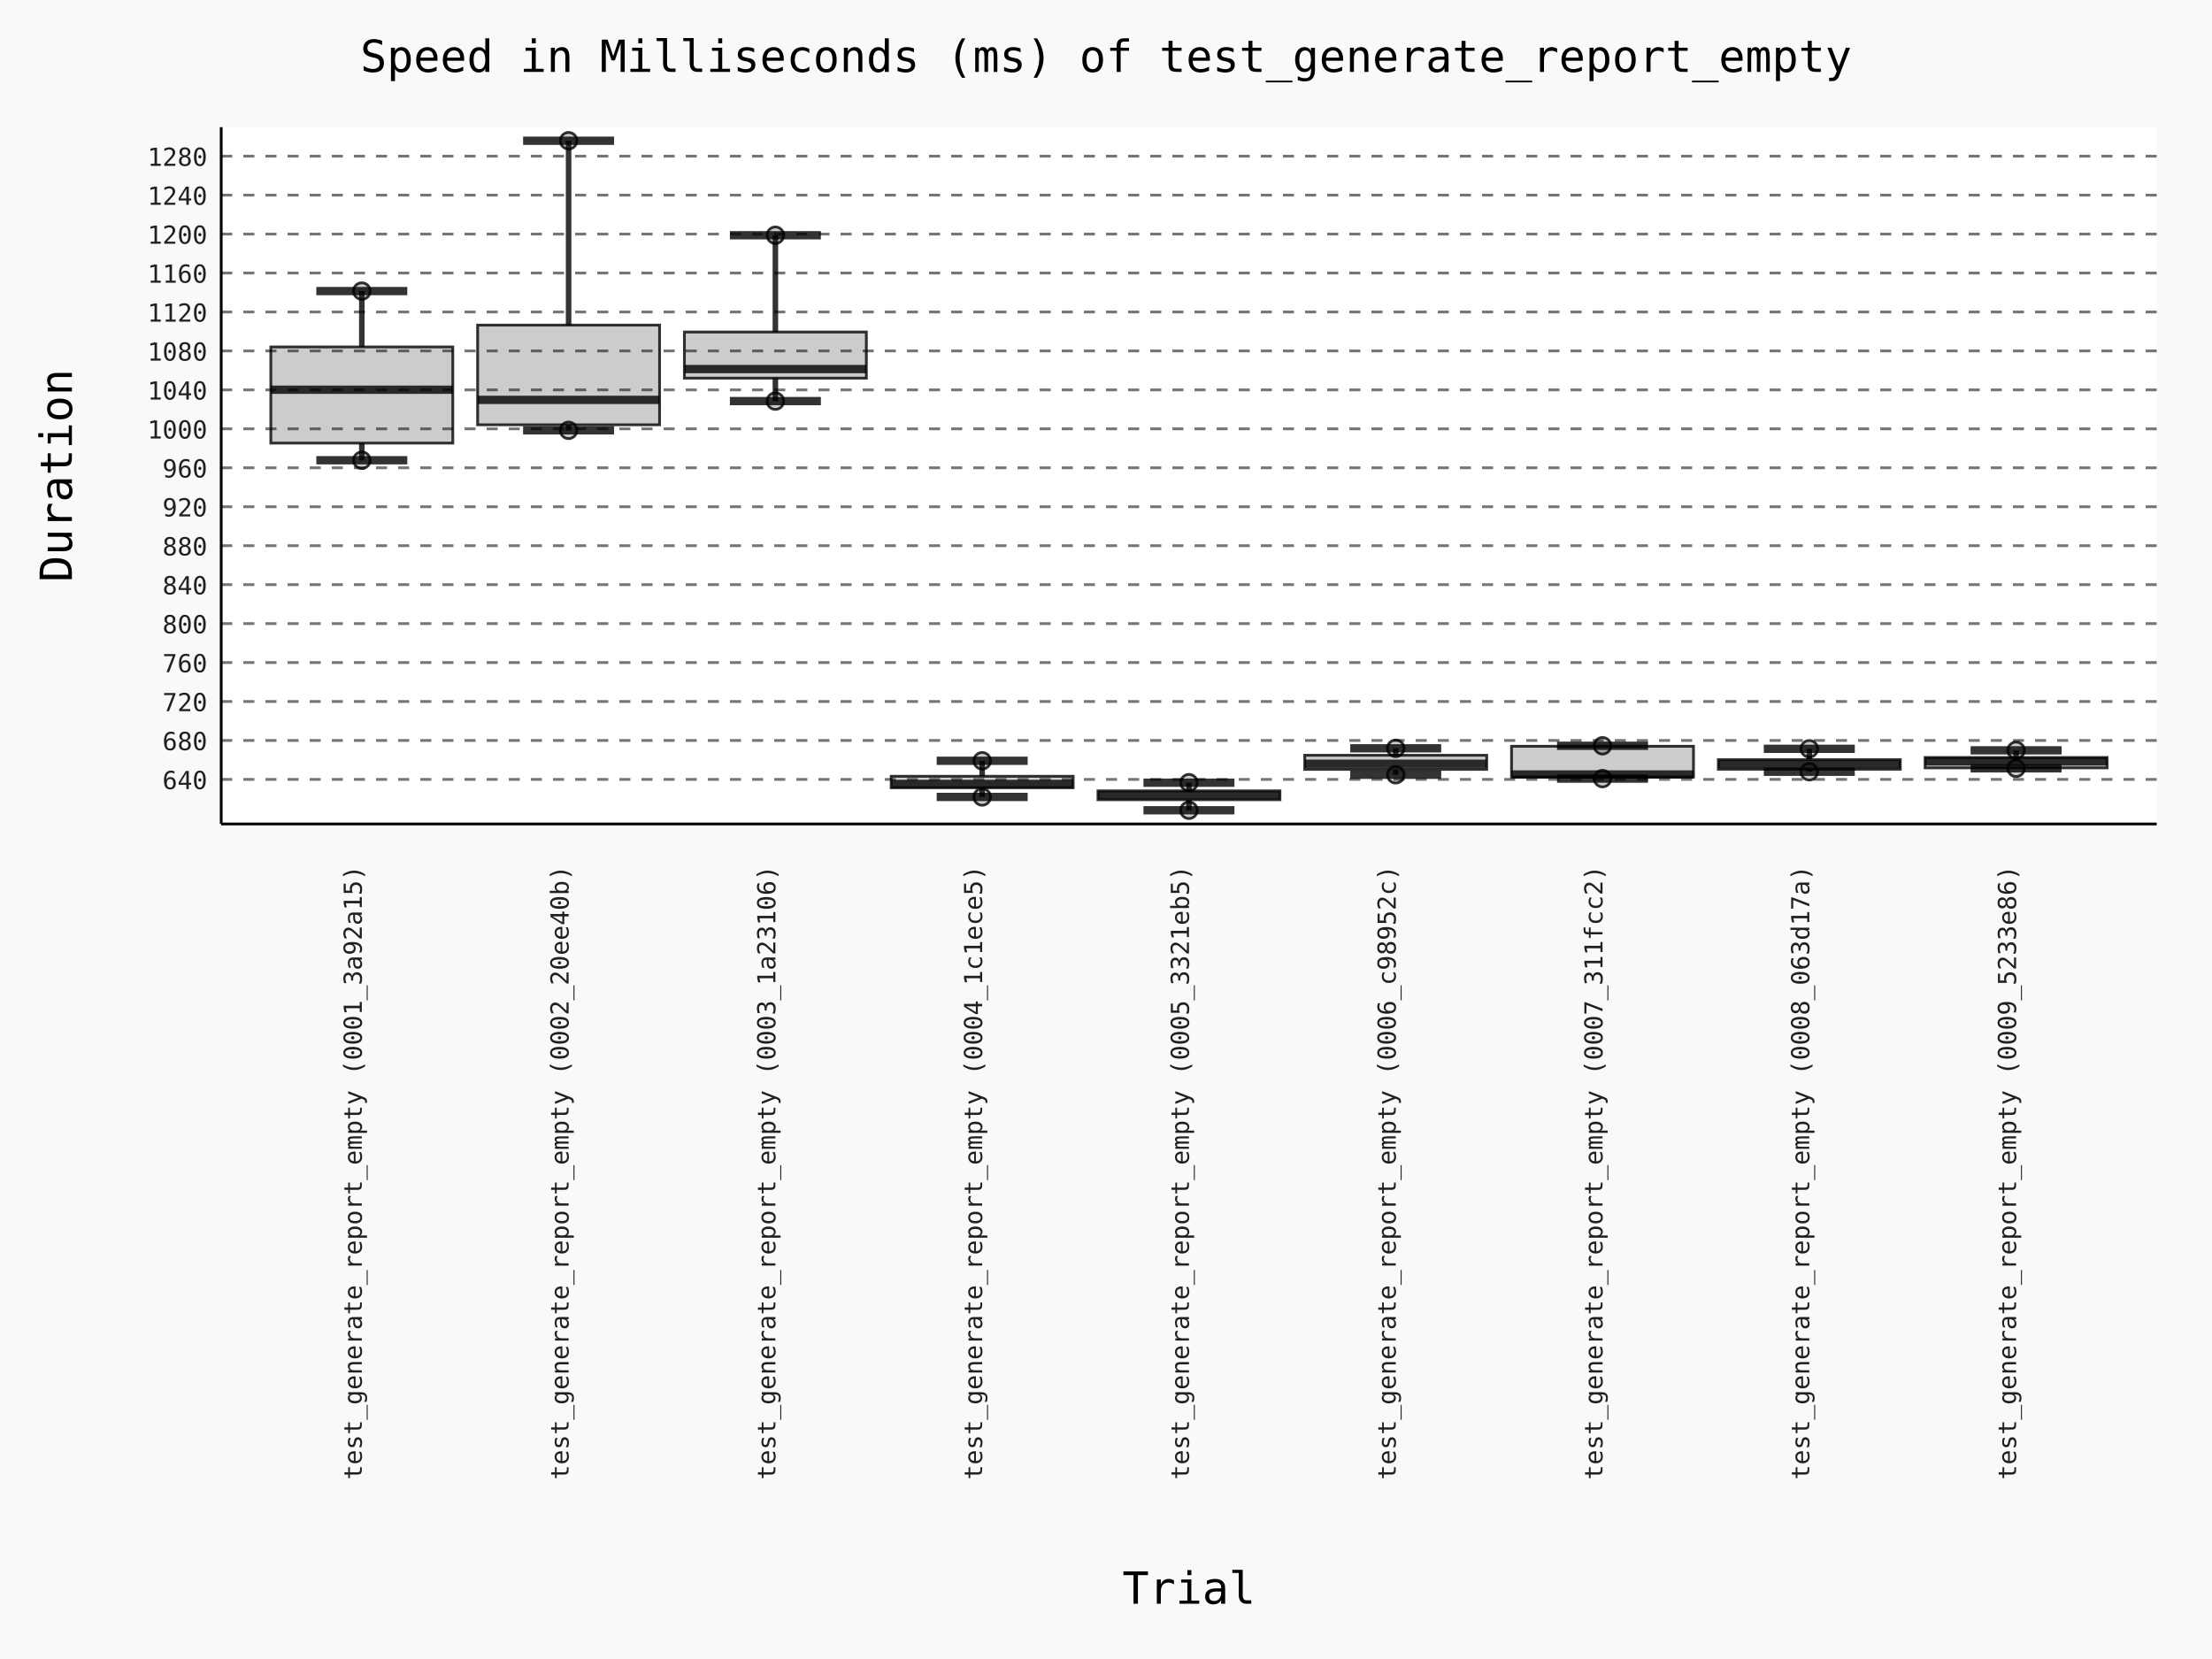
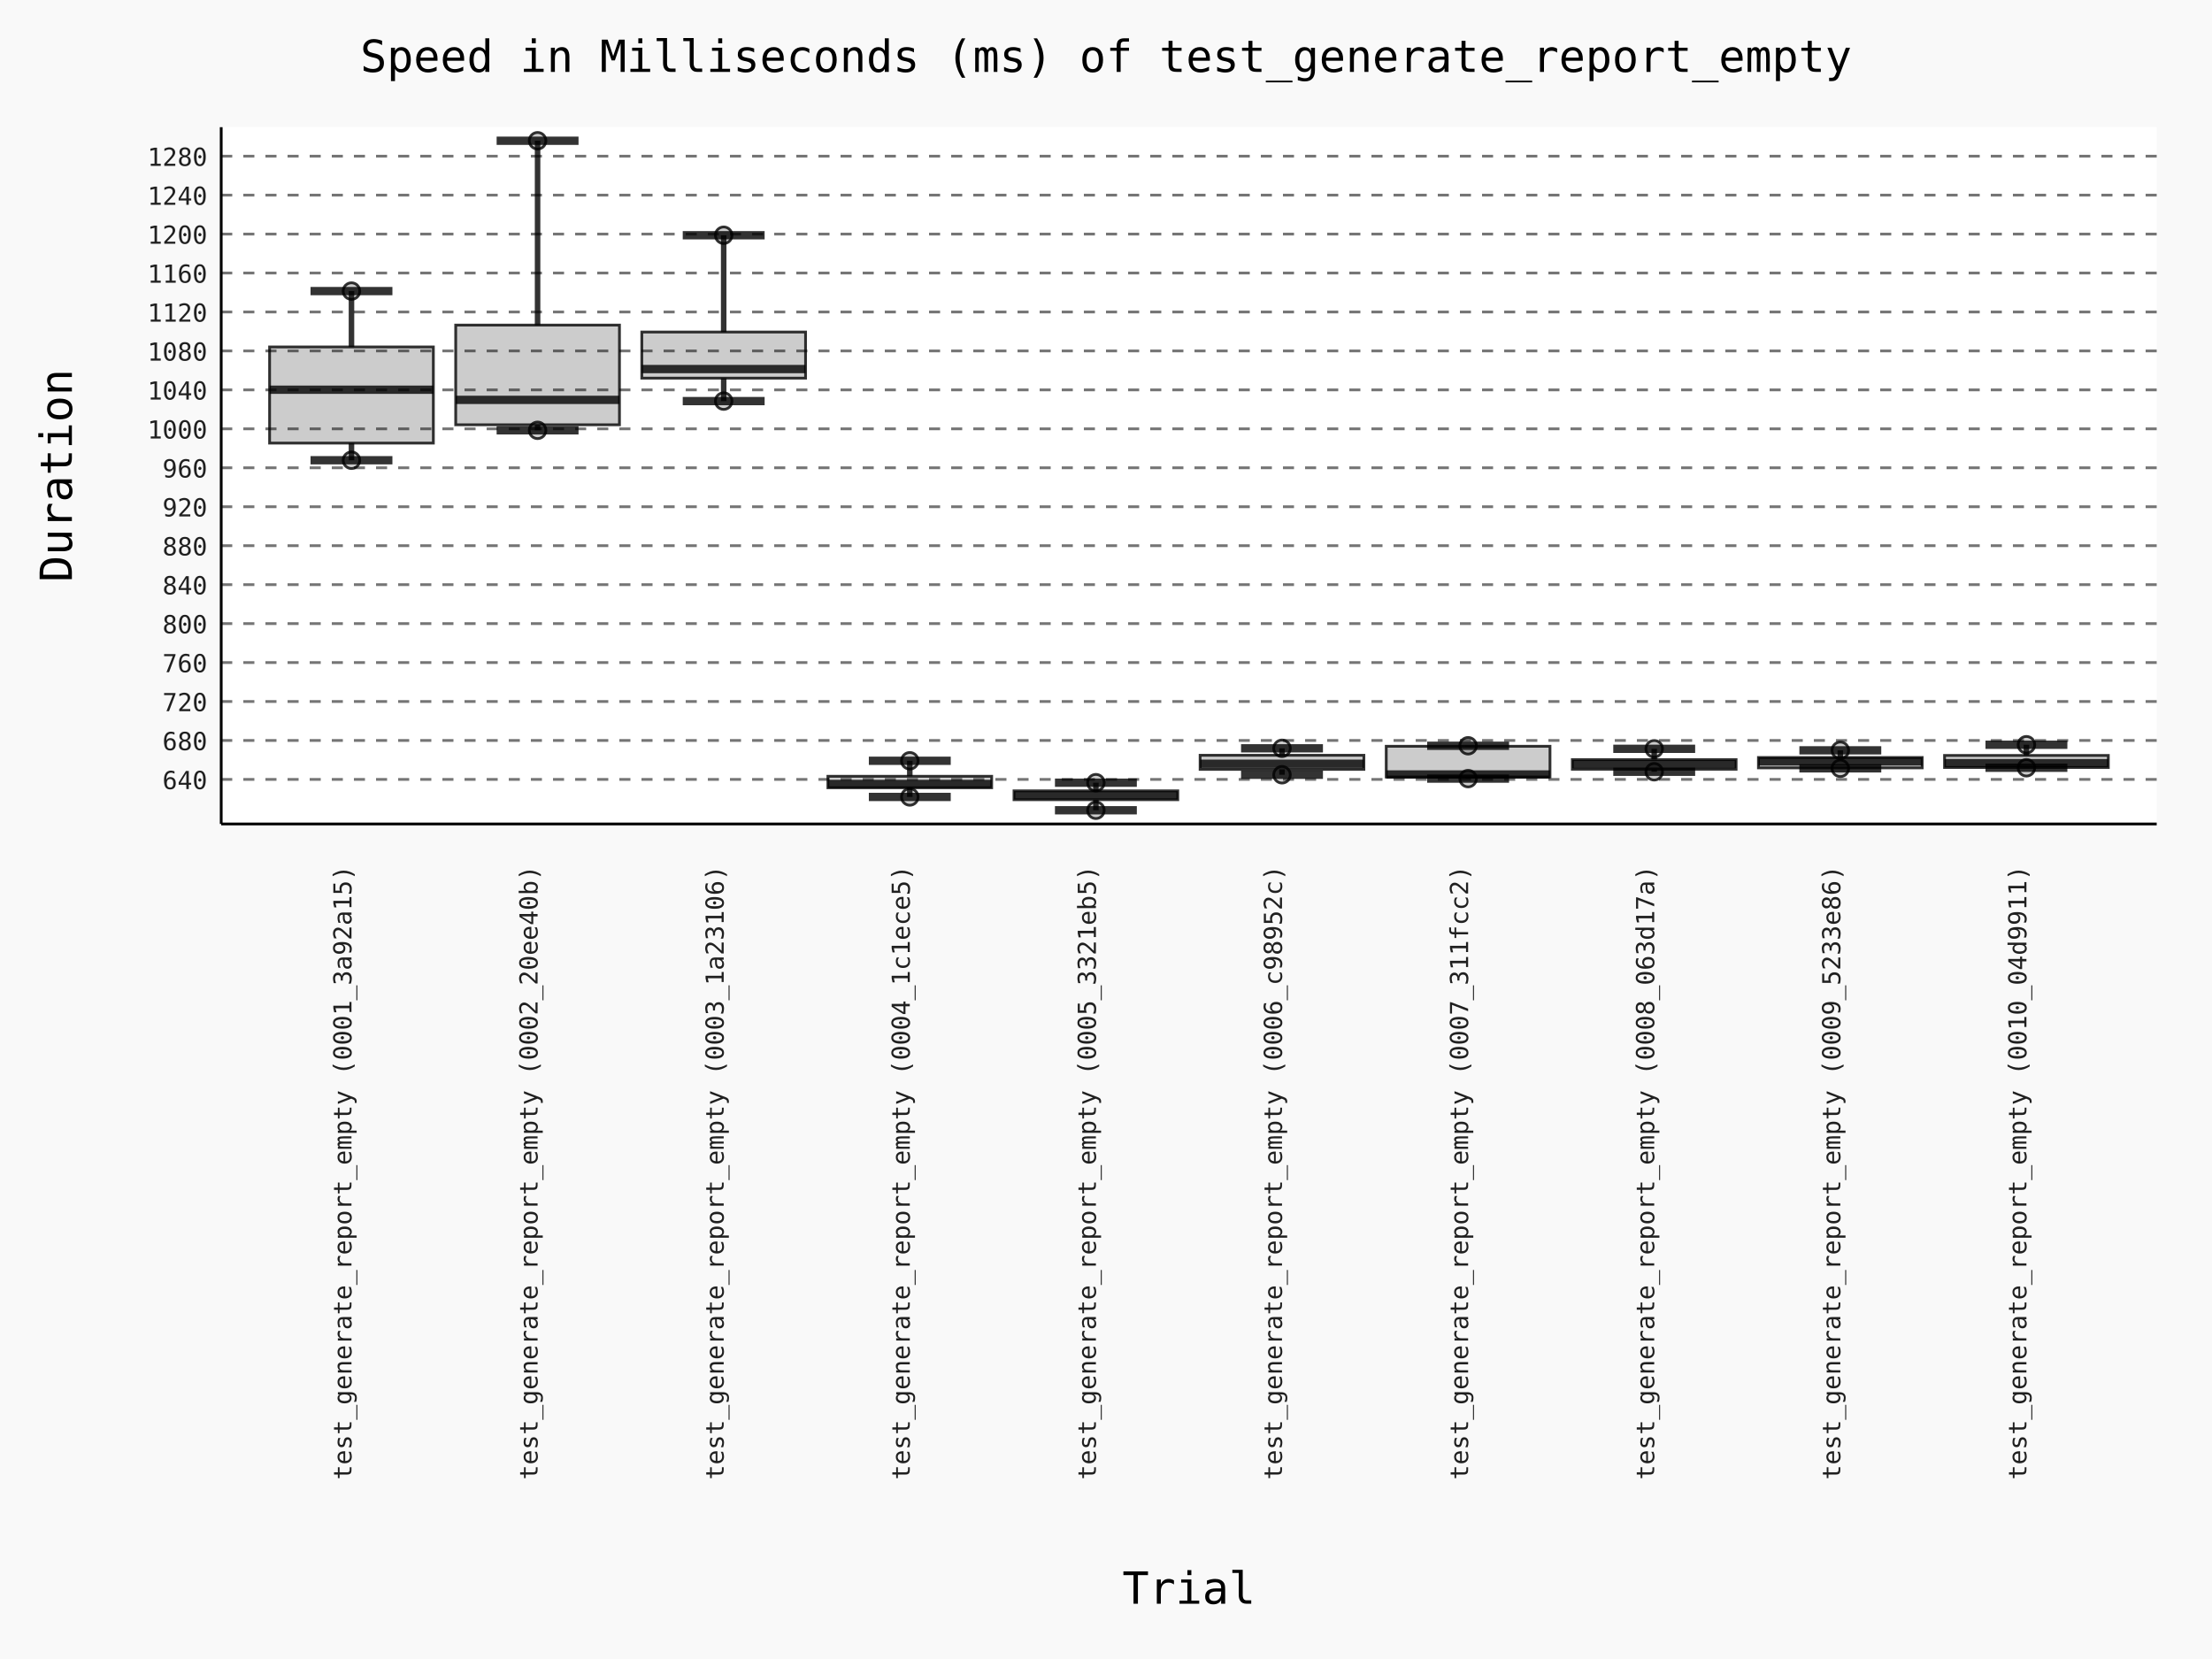
- <svg xmlns="http://www.w3.org/2000/svg" id="chart-603ace9f-606e-4364-ba4a-743417a5db28" class="pygal-chart" viewBox="0 0 800 600">
+ <svg xmlns="http://www.w3.org/2000/svg" id="chart-28613528-9718-4ed9-a90c-6f989c56a090" class="pygal-chart" viewBox="0 0 800 600">
  <defs>
-     <style type="text/css">#chart-603ace9f-606e-4364-ba4a-743417a5db28{-webkit-user-select:none;-webkit-font-smoothing:antialiased;font-family:Consolas,"Deja Vu Sans Mono","Bitstream Vera Sans Mono","Courier New",monospace}#chart-603ace9f-606e-4364-ba4a-743417a5db28 .title{font-family:Consolas,"Deja Vu Sans Mono","Bitstream Vera Sans Mono","Courier New",monospace;font-size:16px}#chart-603ace9f-606e-4364-ba4a-743417a5db28 .legends .legend text{font-family:Consolas,"Deja Vu Sans Mono","Bitstream Vera Sans Mono","Courier New",monospace;font-size:14px}#chart-603ace9f-606e-4364-ba4a-743417a5db28 .axis text{font-family:Consolas,"Deja Vu Sans Mono","Bitstream Vera Sans Mono","Courier New",monospace;font-size:10px}#chart-603ace9f-606e-4364-ba4a-743417a5db28 .axis text.major{font-family:Consolas,"Deja Vu Sans Mono","Bitstream Vera Sans Mono","Courier New",monospace;font-size:10px}#chart-603ace9f-606e-4364-ba4a-743417a5db28 .text-overlay text.value{font-family:Consolas,"Deja Vu Sans Mono","Bitstream Vera Sans Mono","Courier New",monospace;font-size:16px}#chart-603ace9f-606e-4364-ba4a-743417a5db28 .text-overlay text.label{font-family:Consolas,"Deja Vu Sans Mono","Bitstream Vera Sans Mono","Courier New",monospace;font-size:10px}#chart-603ace9f-606e-4364-ba4a-743417a5db28 .tooltip{font-family:Consolas,"Deja Vu Sans Mono","Bitstream Vera Sans Mono","Courier New",monospace;font-size:14px}#chart-603ace9f-606e-4364-ba4a-743417a5db28 text.no_data{font-family:Consolas,"Deja Vu Sans Mono","Bitstream Vera Sans Mono","Courier New",monospace;font-size:64px}
- #chart-603ace9f-606e-4364-ba4a-743417a5db28{background-color:rgba(249,249,249,1)}#chart-603ace9f-606e-4364-ba4a-743417a5db28 path,#chart-603ace9f-606e-4364-ba4a-743417a5db28 line,#chart-603ace9f-606e-4364-ba4a-743417a5db28 rect,#chart-603ace9f-606e-4364-ba4a-743417a5db28 circle{-webkit-transition:150ms;-moz-transition:150ms;transition:150ms}#chart-603ace9f-606e-4364-ba4a-743417a5db28 .graph &gt; .background{fill:rgba(249,249,249,1)}#chart-603ace9f-606e-4364-ba4a-743417a5db28 .plot &gt; .background{fill:rgba(255,255,255,1)}#chart-603ace9f-606e-4364-ba4a-743417a5db28 .graph{fill:rgba(0,0,0,.87)}#chart-603ace9f-606e-4364-ba4a-743417a5db28 text.no_data{fill:rgba(0,0,0,1)}#chart-603ace9f-606e-4364-ba4a-743417a5db28 .title{fill:rgba(0,0,0,1)}#chart-603ace9f-606e-4364-ba4a-743417a5db28 .legends .legend text{fill:rgba(0,0,0,.87)}#chart-603ace9f-606e-4364-ba4a-743417a5db28 .legends .legend:hover text{fill:rgba(0,0,0,1)}#chart-603ace9f-606e-4364-ba4a-743417a5db28 .axis .line{stroke:rgba(0,0,0,1)}#chart-603ace9f-606e-4364-ba4a-743417a5db28 .axis .guide.line{stroke:rgba(0,0,0,.54)}#chart-603ace9f-606e-4364-ba4a-743417a5db28 .axis .major.line{stroke:rgba(0,0,0,.87)}#chart-603ace9f-606e-4364-ba4a-743417a5db28 .axis text.major{fill:rgba(0,0,0,1)}#chart-603ace9f-606e-4364-ba4a-743417a5db28 .axis.y .guides:hover .guide.line,#chart-603ace9f-606e-4364-ba4a-743417a5db28 .line-graph .axis.x .guides:hover .guide.line,#chart-603ace9f-606e-4364-ba4a-743417a5db28 .stackedline-graph .axis.x .guides:hover .guide.line,#chart-603ace9f-606e-4364-ba4a-743417a5db28 .xy-graph .axis.x .guides:hover .guide.line{stroke:rgba(0,0,0,1)}#chart-603ace9f-606e-4364-ba4a-743417a5db28 .axis .guides:hover text{fill:rgba(0,0,0,1)}#chart-603ace9f-606e-4364-ba4a-743417a5db28 .reactive{fill-opacity:.7;stroke-opacity:.8}#chart-603ace9f-606e-4364-ba4a-743417a5db28 .ci{stroke:rgba(0,0,0,.87)}#chart-603ace9f-606e-4364-ba4a-743417a5db28 .reactive.active,#chart-603ace9f-606e-4364-ba4a-743417a5db28 .active .reactive{fill-opacity:.8;stroke-opacity:.9;stroke-width:4}#chart-603ace9f-606e-4364-ba4a-743417a5db28 .ci .reactive.active{stroke-width:1.5}#chart-603ace9f-606e-4364-ba4a-743417a5db28 .series text{fill:rgba(0,0,0,1)}#chart-603ace9f-606e-4364-ba4a-743417a5db28 .tooltip rect{fill:rgba(255,255,255,1);stroke:rgba(0,0,0,1);-webkit-transition:opacity 150ms;-moz-transition:opacity 150ms;transition:opacity 150ms}#chart-603ace9f-606e-4364-ba4a-743417a5db28 .tooltip .label{fill:rgba(0,0,0,.87)}#chart-603ace9f-606e-4364-ba4a-743417a5db28 .tooltip .label{fill:rgba(0,0,0,.87)}#chart-603ace9f-606e-4364-ba4a-743417a5db28 .tooltip .legend{font-size:.8em;fill:rgba(0,0,0,.54)}#chart-603ace9f-606e-4364-ba4a-743417a5db28 .tooltip .x_label{font-size:.6em;fill:rgba(0,0,0,1)}#chart-603ace9f-606e-4364-ba4a-743417a5db28 .tooltip .xlink{font-size:.5em;text-decoration:underline}#chart-603ace9f-606e-4364-ba4a-743417a5db28 .tooltip .value{font-size:1.5em}#chart-603ace9f-606e-4364-ba4a-743417a5db28 .bound{font-size:.5em}#chart-603ace9f-606e-4364-ba4a-743417a5db28 .max-value{font-size:.75em;fill:rgba(0,0,0,.54)}#chart-603ace9f-606e-4364-ba4a-743417a5db28 .map-element{fill:rgba(255,255,255,1);stroke:rgba(0,0,0,.54) !important}#chart-603ace9f-606e-4364-ba4a-743417a5db28 .map-element .reactive{fill-opacity:inherit;stroke-opacity:inherit}#chart-603ace9f-606e-4364-ba4a-743417a5db28 .color-0,#chart-603ace9f-606e-4364-ba4a-743417a5db28 .color-0 a:visited{stroke:#000000;fill:#000000}#chart-603ace9f-606e-4364-ba4a-743417a5db28 .color-1,#chart-603ace9f-606e-4364-ba4a-743417a5db28 .color-1 a:visited{stroke:#000000;fill:#000000}#chart-603ace9f-606e-4364-ba4a-743417a5db28 .color-2,#chart-603ace9f-606e-4364-ba4a-743417a5db28 .color-2 a:visited{stroke:#000000;fill:#000000}#chart-603ace9f-606e-4364-ba4a-743417a5db28 .color-3,#chart-603ace9f-606e-4364-ba4a-743417a5db28 .color-3 a:visited{stroke:#000000;fill:#000000}#chart-603ace9f-606e-4364-ba4a-743417a5db28 .color-4,#chart-603ace9f-606e-4364-ba4a-743417a5db28 .color-4 a:visited{stroke:#000000;fill:#000000}#chart-603ace9f-606e-4364-ba4a-743417a5db28 .color-5,#chart-603ace9f-606e-4364-ba4a-743417a5db28 .color-5 a:visited{stroke:#000000;fill:#000000}#chart-603ace9f-606e-4364-ba4a-743417a5db28 .color-6,#chart-603ace9f-606e-4364-ba4a-743417a5db28 .color-6 a:visited{stroke:#000000;fill:#000000}#chart-603ace9f-606e-4364-ba4a-743417a5db28 .color-7,#chart-603ace9f-606e-4364-ba4a-743417a5db28 .color-7 a:visited{stroke:#000000;fill:#000000}#chart-603ace9f-606e-4364-ba4a-743417a5db28 .color-8,#chart-603ace9f-606e-4364-ba4a-743417a5db28 .color-8 a:visited{stroke:#000000;fill:#000000}#chart-603ace9f-606e-4364-ba4a-743417a5db28 .text-overlay .color-0 text{fill:white}#chart-603ace9f-606e-4364-ba4a-743417a5db28 .text-overlay .color-1 text{fill:white}#chart-603ace9f-606e-4364-ba4a-743417a5db28 .text-overlay .color-2 text{fill:white}#chart-603ace9f-606e-4364-ba4a-743417a5db28 .text-overlay .color-3 text{fill:white}#chart-603ace9f-606e-4364-ba4a-743417a5db28 .text-overlay .color-4 text{fill:white}#chart-603ace9f-606e-4364-ba4a-743417a5db28 .text-overlay .color-5 text{fill:white}#chart-603ace9f-606e-4364-ba4a-743417a5db28 .text-overlay .color-6 text{fill:white}#chart-603ace9f-606e-4364-ba4a-743417a5db28 .text-overlay .color-7 text{fill:white}#chart-603ace9f-606e-4364-ba4a-743417a5db28 .text-overlay .color-8 text{fill:white}
- #chart-603ace9f-606e-4364-ba4a-743417a5db28 text.no_data{text-anchor:middle}#chart-603ace9f-606e-4364-ba4a-743417a5db28 .guide.line{fill:none}#chart-603ace9f-606e-4364-ba4a-743417a5db28 .centered{text-anchor:middle}#chart-603ace9f-606e-4364-ba4a-743417a5db28 .title{text-anchor:middle}#chart-603ace9f-606e-4364-ba4a-743417a5db28 .legends .legend text{fill-opacity:1}#chart-603ace9f-606e-4364-ba4a-743417a5db28 .axis.x text{text-anchor:middle}#chart-603ace9f-606e-4364-ba4a-743417a5db28 .axis.x:not(.web) text[transform]{text-anchor:start}#chart-603ace9f-606e-4364-ba4a-743417a5db28 .axis.x:not(.web) text[transform].backwards{text-anchor:end}#chart-603ace9f-606e-4364-ba4a-743417a5db28 .axis.y text{text-anchor:end}#chart-603ace9f-606e-4364-ba4a-743417a5db28 .axis.y text[transform].backwards{text-anchor:start}#chart-603ace9f-606e-4364-ba4a-743417a5db28 .axis.y2 text{text-anchor:start}#chart-603ace9f-606e-4364-ba4a-743417a5db28 .axis.y2 text[transform].backwards{text-anchor:end}#chart-603ace9f-606e-4364-ba4a-743417a5db28 .axis .guide.line{stroke-dasharray:4,4}#chart-603ace9f-606e-4364-ba4a-743417a5db28 .axis .major.guide.line{stroke-dasharray:6,6}#chart-603ace9f-606e-4364-ba4a-743417a5db28 .horizontal .axis.y .guide.line,#chart-603ace9f-606e-4364-ba4a-743417a5db28 .horizontal .axis.y2 .guide.line,#chart-603ace9f-606e-4364-ba4a-743417a5db28 .vertical .axis.x .guide.line{opacity:0}#chart-603ace9f-606e-4364-ba4a-743417a5db28 .horizontal .axis.always_show .guide.line,#chart-603ace9f-606e-4364-ba4a-743417a5db28 .vertical .axis.always_show .guide.line{opacity:1 !important}#chart-603ace9f-606e-4364-ba4a-743417a5db28 .axis.y .guides:hover .guide.line,#chart-603ace9f-606e-4364-ba4a-743417a5db28 .axis.y2 .guides:hover .guide.line,#chart-603ace9f-606e-4364-ba4a-743417a5db28 .axis.x .guides:hover .guide.line{opacity:1}#chart-603ace9f-606e-4364-ba4a-743417a5db28 .axis .guides:hover text{opacity:1}#chart-603ace9f-606e-4364-ba4a-743417a5db28 .nofill{fill:none}#chart-603ace9f-606e-4364-ba4a-743417a5db28 .subtle-fill{fill-opacity:.2}#chart-603ace9f-606e-4364-ba4a-743417a5db28 .dot{stroke-width:1px;fill-opacity:1}#chart-603ace9f-606e-4364-ba4a-743417a5db28 .dot.active{stroke-width:5px}#chart-603ace9f-606e-4364-ba4a-743417a5db28 .dot.negative{fill:transparent}#chart-603ace9f-606e-4364-ba4a-743417a5db28 text,#chart-603ace9f-606e-4364-ba4a-743417a5db28 tspan{stroke:none !important}#chart-603ace9f-606e-4364-ba4a-743417a5db28 .series text.active{opacity:1}#chart-603ace9f-606e-4364-ba4a-743417a5db28 .tooltip rect{fill-opacity:.95;stroke-width:.5}#chart-603ace9f-606e-4364-ba4a-743417a5db28 .tooltip text{fill-opacity:1}#chart-603ace9f-606e-4364-ba4a-743417a5db28 .showable{visibility:hidden}#chart-603ace9f-606e-4364-ba4a-743417a5db28 .showable.shown{visibility:visible}#chart-603ace9f-606e-4364-ba4a-743417a5db28 .gauge-background{fill:rgba(229,229,229,1);stroke:none}#chart-603ace9f-606e-4364-ba4a-743417a5db28 .bg-lines{stroke:rgba(249,249,249,1);stroke-width:2px}
+     <style type="text/css">#chart-28613528-9718-4ed9-a90c-6f989c56a090{-webkit-user-select:none;-webkit-font-smoothing:antialiased;font-family:Consolas,"Deja Vu Sans Mono","Bitstream Vera Sans Mono","Courier New",monospace}#chart-28613528-9718-4ed9-a90c-6f989c56a090 .title{font-family:Consolas,"Deja Vu Sans Mono","Bitstream Vera Sans Mono","Courier New",monospace;font-size:16px}#chart-28613528-9718-4ed9-a90c-6f989c56a090 .legends .legend text{font-family:Consolas,"Deja Vu Sans Mono","Bitstream Vera Sans Mono","Courier New",monospace;font-size:14px}#chart-28613528-9718-4ed9-a90c-6f989c56a090 .axis text{font-family:Consolas,"Deja Vu Sans Mono","Bitstream Vera Sans Mono","Courier New",monospace;font-size:10px}#chart-28613528-9718-4ed9-a90c-6f989c56a090 .axis text.major{font-family:Consolas,"Deja Vu Sans Mono","Bitstream Vera Sans Mono","Courier New",monospace;font-size:10px}#chart-28613528-9718-4ed9-a90c-6f989c56a090 .text-overlay text.value{font-family:Consolas,"Deja Vu Sans Mono","Bitstream Vera Sans Mono","Courier New",monospace;font-size:16px}#chart-28613528-9718-4ed9-a90c-6f989c56a090 .text-overlay text.label{font-family:Consolas,"Deja Vu Sans Mono","Bitstream Vera Sans Mono","Courier New",monospace;font-size:10px}#chart-28613528-9718-4ed9-a90c-6f989c56a090 .tooltip{font-family:Consolas,"Deja Vu Sans Mono","Bitstream Vera Sans Mono","Courier New",monospace;font-size:14px}#chart-28613528-9718-4ed9-a90c-6f989c56a090 text.no_data{font-family:Consolas,"Deja Vu Sans Mono","Bitstream Vera Sans Mono","Courier New",monospace;font-size:64px}
+ #chart-28613528-9718-4ed9-a90c-6f989c56a090{background-color:rgba(249,249,249,1)}#chart-28613528-9718-4ed9-a90c-6f989c56a090 path,#chart-28613528-9718-4ed9-a90c-6f989c56a090 line,#chart-28613528-9718-4ed9-a90c-6f989c56a090 rect,#chart-28613528-9718-4ed9-a90c-6f989c56a090 circle{-webkit-transition:150ms;-moz-transition:150ms;transition:150ms}#chart-28613528-9718-4ed9-a90c-6f989c56a090 .graph &gt; .background{fill:rgba(249,249,249,1)}#chart-28613528-9718-4ed9-a90c-6f989c56a090 .plot &gt; .background{fill:rgba(255,255,255,1)}#chart-28613528-9718-4ed9-a90c-6f989c56a090 .graph{fill:rgba(0,0,0,.87)}#chart-28613528-9718-4ed9-a90c-6f989c56a090 text.no_data{fill:rgba(0,0,0,1)}#chart-28613528-9718-4ed9-a90c-6f989c56a090 .title{fill:rgba(0,0,0,1)}#chart-28613528-9718-4ed9-a90c-6f989c56a090 .legends .legend text{fill:rgba(0,0,0,.87)}#chart-28613528-9718-4ed9-a90c-6f989c56a090 .legends .legend:hover text{fill:rgba(0,0,0,1)}#chart-28613528-9718-4ed9-a90c-6f989c56a090 .axis .line{stroke:rgba(0,0,0,1)}#chart-28613528-9718-4ed9-a90c-6f989c56a090 .axis .guide.line{stroke:rgba(0,0,0,.54)}#chart-28613528-9718-4ed9-a90c-6f989c56a090 .axis .major.line{stroke:rgba(0,0,0,.87)}#chart-28613528-9718-4ed9-a90c-6f989c56a090 .axis text.major{fill:rgba(0,0,0,1)}#chart-28613528-9718-4ed9-a90c-6f989c56a090 .axis.y .guides:hover .guide.line,#chart-28613528-9718-4ed9-a90c-6f989c56a090 .line-graph .axis.x .guides:hover .guide.line,#chart-28613528-9718-4ed9-a90c-6f989c56a090 .stackedline-graph .axis.x .guides:hover .guide.line,#chart-28613528-9718-4ed9-a90c-6f989c56a090 .xy-graph .axis.x .guides:hover .guide.line{stroke:rgba(0,0,0,1)}#chart-28613528-9718-4ed9-a90c-6f989c56a090 .axis .guides:hover text{fill:rgba(0,0,0,1)}#chart-28613528-9718-4ed9-a90c-6f989c56a090 .reactive{fill-opacity:.7;stroke-opacity:.8}#chart-28613528-9718-4ed9-a90c-6f989c56a090 .ci{stroke:rgba(0,0,0,.87)}#chart-28613528-9718-4ed9-a90c-6f989c56a090 .reactive.active,#chart-28613528-9718-4ed9-a90c-6f989c56a090 .active .reactive{fill-opacity:.8;stroke-opacity:.9;stroke-width:4}#chart-28613528-9718-4ed9-a90c-6f989c56a090 .ci .reactive.active{stroke-width:1.5}#chart-28613528-9718-4ed9-a90c-6f989c56a090 .series text{fill:rgba(0,0,0,1)}#chart-28613528-9718-4ed9-a90c-6f989c56a090 .tooltip rect{fill:rgba(255,255,255,1);stroke:rgba(0,0,0,1);-webkit-transition:opacity 150ms;-moz-transition:opacity 150ms;transition:opacity 150ms}#chart-28613528-9718-4ed9-a90c-6f989c56a090 .tooltip .label{fill:rgba(0,0,0,.87)}#chart-28613528-9718-4ed9-a90c-6f989c56a090 .tooltip .label{fill:rgba(0,0,0,.87)}#chart-28613528-9718-4ed9-a90c-6f989c56a090 .tooltip .legend{font-size:.8em;fill:rgba(0,0,0,.54)}#chart-28613528-9718-4ed9-a90c-6f989c56a090 .tooltip .x_label{font-size:.6em;fill:rgba(0,0,0,1)}#chart-28613528-9718-4ed9-a90c-6f989c56a090 .tooltip .xlink{font-size:.5em;text-decoration:underline}#chart-28613528-9718-4ed9-a90c-6f989c56a090 .tooltip .value{font-size:1.5em}#chart-28613528-9718-4ed9-a90c-6f989c56a090 .bound{font-size:.5em}#chart-28613528-9718-4ed9-a90c-6f989c56a090 .max-value{font-size:.75em;fill:rgba(0,0,0,.54)}#chart-28613528-9718-4ed9-a90c-6f989c56a090 .map-element{fill:rgba(255,255,255,1);stroke:rgba(0,0,0,.54) !important}#chart-28613528-9718-4ed9-a90c-6f989c56a090 .map-element .reactive{fill-opacity:inherit;stroke-opacity:inherit}#chart-28613528-9718-4ed9-a90c-6f989c56a090 .color-0,#chart-28613528-9718-4ed9-a90c-6f989c56a090 .color-0 a:visited{stroke:#000000;fill:#000000}#chart-28613528-9718-4ed9-a90c-6f989c56a090 .color-1,#chart-28613528-9718-4ed9-a90c-6f989c56a090 .color-1 a:visited{stroke:#000000;fill:#000000}#chart-28613528-9718-4ed9-a90c-6f989c56a090 .color-2,#chart-28613528-9718-4ed9-a90c-6f989c56a090 .color-2 a:visited{stroke:#000000;fill:#000000}#chart-28613528-9718-4ed9-a90c-6f989c56a090 .color-3,#chart-28613528-9718-4ed9-a90c-6f989c56a090 .color-3 a:visited{stroke:#000000;fill:#000000}#chart-28613528-9718-4ed9-a90c-6f989c56a090 .color-4,#chart-28613528-9718-4ed9-a90c-6f989c56a090 .color-4 a:visited{stroke:#000000;fill:#000000}#chart-28613528-9718-4ed9-a90c-6f989c56a090 .color-5,#chart-28613528-9718-4ed9-a90c-6f989c56a090 .color-5 a:visited{stroke:#000000;fill:#000000}#chart-28613528-9718-4ed9-a90c-6f989c56a090 .color-6,#chart-28613528-9718-4ed9-a90c-6f989c56a090 .color-6 a:visited{stroke:#000000;fill:#000000}#chart-28613528-9718-4ed9-a90c-6f989c56a090 .color-7,#chart-28613528-9718-4ed9-a90c-6f989c56a090 .color-7 a:visited{stroke:#000000;fill:#000000}#chart-28613528-9718-4ed9-a90c-6f989c56a090 .color-8,#chart-28613528-9718-4ed9-a90c-6f989c56a090 .color-8 a:visited{stroke:#000000;fill:#000000}#chart-28613528-9718-4ed9-a90c-6f989c56a090 .color-9,#chart-28613528-9718-4ed9-a90c-6f989c56a090 .color-9 a:visited{stroke:#000000;fill:#000000}#chart-28613528-9718-4ed9-a90c-6f989c56a090 .text-overlay .color-0 text{fill:white}#chart-28613528-9718-4ed9-a90c-6f989c56a090 .text-overlay .color-1 text{fill:white}#chart-28613528-9718-4ed9-a90c-6f989c56a090 .text-overlay .color-2 text{fill:white}#chart-28613528-9718-4ed9-a90c-6f989c56a090 .text-overlay .color-3 text{fill:white}#chart-28613528-9718-4ed9-a90c-6f989c56a090 .text-overlay .color-4 text{fill:white}#chart-28613528-9718-4ed9-a90c-6f989c56a090 .text-overlay .color-5 text{fill:white}#chart-28613528-9718-4ed9-a90c-6f989c56a090 .text-overlay .color-6 text{fill:white}#chart-28613528-9718-4ed9-a90c-6f989c56a090 .text-overlay .color-7 text{fill:white}#chart-28613528-9718-4ed9-a90c-6f989c56a090 .text-overlay .color-8 text{fill:white}#chart-28613528-9718-4ed9-a90c-6f989c56a090 .text-overlay .color-9 text{fill:white}
+ #chart-28613528-9718-4ed9-a90c-6f989c56a090 text.no_data{text-anchor:middle}#chart-28613528-9718-4ed9-a90c-6f989c56a090 .guide.line{fill:none}#chart-28613528-9718-4ed9-a90c-6f989c56a090 .centered{text-anchor:middle}#chart-28613528-9718-4ed9-a90c-6f989c56a090 .title{text-anchor:middle}#chart-28613528-9718-4ed9-a90c-6f989c56a090 .legends .legend text{fill-opacity:1}#chart-28613528-9718-4ed9-a90c-6f989c56a090 .axis.x text{text-anchor:middle}#chart-28613528-9718-4ed9-a90c-6f989c56a090 .axis.x:not(.web) text[transform]{text-anchor:start}#chart-28613528-9718-4ed9-a90c-6f989c56a090 .axis.x:not(.web) text[transform].backwards{text-anchor:end}#chart-28613528-9718-4ed9-a90c-6f989c56a090 .axis.y text{text-anchor:end}#chart-28613528-9718-4ed9-a90c-6f989c56a090 .axis.y text[transform].backwards{text-anchor:start}#chart-28613528-9718-4ed9-a90c-6f989c56a090 .axis.y2 text{text-anchor:start}#chart-28613528-9718-4ed9-a90c-6f989c56a090 .axis.y2 text[transform].backwards{text-anchor:end}#chart-28613528-9718-4ed9-a90c-6f989c56a090 .axis .guide.line{stroke-dasharray:4,4}#chart-28613528-9718-4ed9-a90c-6f989c56a090 .axis .major.guide.line{stroke-dasharray:6,6}#chart-28613528-9718-4ed9-a90c-6f989c56a090 .horizontal .axis.y .guide.line,#chart-28613528-9718-4ed9-a90c-6f989c56a090 .horizontal .axis.y2 .guide.line,#chart-28613528-9718-4ed9-a90c-6f989c56a090 .vertical .axis.x .guide.line{opacity:0}#chart-28613528-9718-4ed9-a90c-6f989c56a090 .horizontal .axis.always_show .guide.line,#chart-28613528-9718-4ed9-a90c-6f989c56a090 .vertical .axis.always_show .guide.line{opacity:1 !important}#chart-28613528-9718-4ed9-a90c-6f989c56a090 .axis.y .guides:hover .guide.line,#chart-28613528-9718-4ed9-a90c-6f989c56a090 .axis.y2 .guides:hover .guide.line,#chart-28613528-9718-4ed9-a90c-6f989c56a090 .axis.x .guides:hover .guide.line{opacity:1}#chart-28613528-9718-4ed9-a90c-6f989c56a090 .axis .guides:hover text{opacity:1}#chart-28613528-9718-4ed9-a90c-6f989c56a090 .nofill{fill:none}#chart-28613528-9718-4ed9-a90c-6f989c56a090 .subtle-fill{fill-opacity:.2}#chart-28613528-9718-4ed9-a90c-6f989c56a090 .dot{stroke-width:1px;fill-opacity:1}#chart-28613528-9718-4ed9-a90c-6f989c56a090 .dot.active{stroke-width:5px}#chart-28613528-9718-4ed9-a90c-6f989c56a090 .dot.negative{fill:transparent}#chart-28613528-9718-4ed9-a90c-6f989c56a090 text,#chart-28613528-9718-4ed9-a90c-6f989c56a090 tspan{stroke:none !important}#chart-28613528-9718-4ed9-a90c-6f989c56a090 .series text.active{opacity:1}#chart-28613528-9718-4ed9-a90c-6f989c56a090 .tooltip rect{fill-opacity:.95;stroke-width:.5}#chart-28613528-9718-4ed9-a90c-6f989c56a090 .tooltip text{fill-opacity:1}#chart-28613528-9718-4ed9-a90c-6f989c56a090 .showable{visibility:hidden}#chart-28613528-9718-4ed9-a90c-6f989c56a090 .showable.shown{visibility:visible}#chart-28613528-9718-4ed9-a90c-6f989c56a090 .gauge-background{fill:rgba(229,229,229,1);stroke:none}#chart-28613528-9718-4ed9-a90c-6f989c56a090 .bg-lines{stroke:rgba(249,249,249,1);stroke-width:2px}
.tooltip .value{font-size:1em !important}.axis text{font-size:9px !important}</style>
  </defs>
  <g class="graph custombox-graph vertical">
    <rect x="0" y="0" width="800" height="600" class="background" />
    <g transform="translate(80, 46)" class="plot">
      <rect x="0" y="0" width="700.0" height="252.0" class="background" />
      <g class="axis y always_show">
        <path d="M0 252 h700" class="line" />
        <g class="guides">
          <path d="M0 235.884 h700" class="guide line" />
          <text x="-5" y="239.384" class="">640</text>
        </g>
        <g class="guides">
          <path d="M0 221.796 h700" class="guide line" />
          <text x="-5" y="225.296" class="">680</text>
        </g>
        <g class="guides">
          <path d="M0 207.708 h700" class="guide line" />
          <text x="-5" y="211.208" class="">720</text>
        </g>
        <g class="guides">
          <path d="M0 193.621 h700" class="guide line" />
          <text x="-5" y="197.121" class="">760</text>
        </g>
        <g class="guides">
          <path d="M0 179.533 h700" class="guide line" />
          <text x="-5" y="183.033" class="">800</text>
        </g>
        <g class="guides">
          <path d="M0 165.445 h700" class="guide line" />
          <text x="-5" y="168.945" class="">840</text>
        </g>
        <g class="guides">
          <path d="M0 151.358 h700" class="guide line" />
          <text x="-5" y="154.858" class="">880</text>
        </g>
        <g class="guides">
          <path d="M0 137.27 h700" class="guide line" />
          <text x="-5" y="140.77" class="">920</text>
        </g>
        <g class="guides">
          <path d="M0 123.182 h700" class="guide line" />
          <text x="-5" y="126.682" class="">960</text>
        </g>
        <g class="guides">
          <path d="M0 109.095 h700" class="guide line" />
          <text x="-5" y="112.595" class="">1000</text>
        </g>
        <g class="guides">
          <path d="M0 95.007 h700" class="guide line" />
          <text x="-5" y="98.507" class="">1040</text>
        </g>
        <g class="guides">
          <path d="M0 80.919 h700" class="guide line" />
          <text x="-5" y="84.419" class="">1080</text>
        </g>
        <g class="guides">
          <path d="M0 66.832 h700" class="guide line" />
          <text x="-5" y="70.332" class="">1120</text>
        </g>
        <g class="guides">
          <path d="M0 52.744 h700" class="guide line" />
          <text x="-5" y="56.244" class="">1160</text>
        </g>
        <g class="guides">
          <path d="M0 38.657 h700" class="guide line" />
          <text x="-5" y="42.157" class="">1200</text>
        </g>
        <g class="guides">
          <path d="M0 24.569 h700" class="guide line" />
          <text x="-5" y="28.069" class="">1240</text>
        </g>
        <g class="guides">
          <path d="M0 10.481 h700" class="guide line" />
          <text x="-5" y="13.981" class="">1280</text>
        </g>
      </g>
      <g class="axis x">
        <path d="M0 0 v252" class="line" />
        <g class="guides">
-           <path d="M50.855 0 v252" class="guide line" />
-           <text x="50.855" y="267.0" class="backwards" transform="rotate(270 50.8547 267)">test_generate_report_empty (0001_3a92a15)</text>
-         </g>
-         <g class="guides">
-           <path d="M125.641 0 v252" class="guide line" />
-           <text x="125.641" y="267.0" class="backwards" transform="rotate(270 125.641 267)">test_generate_report_empty (0002_20ee40b)</text>
-         </g>
-         <g class="guides">
-           <path d="M200.427 0 v252" class="guide line" />
-           <text x="200.427" y="267.0" class="backwards" transform="rotate(270 200.4273 267)">test_generate_report_empty (0003_1a23106)</text>
-         </g>
-         <g class="guides">
-           <path d="M275.214 0 v252" class="guide line" />
-           <text x="275.214" y="267.0" class="backwards" transform="rotate(270 275.2137 267)">test_generate_report_empty (0004_1c1ece5)</text>
-         </g>
-         <g class="guides">
-           <path d="M350 0 v252" class="guide line" />
-           <text x="350.0" y="267.0" class="backwards" transform="rotate(270 350 267)">test_generate_report_empty (0005_3321eb5)</text>
-         </g>
-         <g class="guides">
-           <path d="M424.786 0 v252" class="guide line" />
-           <text x="424.786" y="267.0" class="backwards" transform="rotate(270 424.7863 267)">test_generate_report_empty (0006_c98952c)</text>
-         </g>
-         <g class="guides">
-           <path d="M499.573 0 v252" class="guide line" />
-           <text x="499.573" y="267.0" class="backwards" transform="rotate(270 499.5727 267)">test_generate_report_empty (0007_311fcc2)</text>
-         </g>
-         <g class="guides">
-           <path d="M574.359 0 v252" class="guide line" />
-           <text x="574.359" y="267.0" class="backwards" transform="rotate(270 574.359 267)">test_generate_report_empty (0008_063d17a)</text>
-         </g>
-         <g class="guides">
-           <path d="M649.145 0 v252" class="guide line" />
-           <text x="649.145" y="267.0" class="backwards" transform="rotate(270 649.1453 267)">test_generate_report_empty (0009_5233e86)</text>
+           <path d="M47.115 0 v252" class="guide line" />
+           <text x="47.115" y="267.0" class="backwards" transform="rotate(270 47.11539 267)">test_generate_report_empty (0001_3a92a15)</text>
+         </g>
+         <g class="guides">
+           <path d="M114.423 0 v252" class="guide line" />
+           <text x="114.423" y="267.0" class="backwards" transform="rotate(270 114.4231 267)">test_generate_report_empty (0002_20ee40b)</text>
+         </g>
+         <g class="guides">
+           <path d="M181.731 0 v252" class="guide line" />
+           <text x="181.731" y="267.0" class="backwards" transform="rotate(270 181.7308 267)">test_generate_report_empty (0003_1a23106)</text>
+         </g>
+         <g class="guides">
+           <path d="M249.038 0 v252" class="guide line" />
+           <text x="249.038" y="267.0" class="backwards" transform="rotate(270 249.0385 267)">test_generate_report_empty (0004_1c1ece5)</text>
+         </g>
+         <g class="guides">
+           <path d="M316.346 0 v252" class="guide line" />
+           <text x="316.346" y="267.0" class="backwards" transform="rotate(270 316.3462 267)">test_generate_report_empty (0005_3321eb5)</text>
+         </g>
+         <g class="guides">
+           <path d="M383.654 0 v252" class="guide line" />
+           <text x="383.654" y="267.0" class="backwards" transform="rotate(270 383.6538 267)">test_generate_report_empty (0006_c98952c)</text>
+         </g>
+         <g class="guides">
+           <path d="M450.962 0 v252" class="guide line" />
+           <text x="450.962" y="267.0" class="backwards" transform="rotate(270 450.9615 267)">test_generate_report_empty (0007_311fcc2)</text>
+         </g>
+         <g class="guides">
+           <path d="M518.269 0 v252" class="guide line" />
+           <text x="518.269" y="267.0" class="backwards" transform="rotate(270 518.2692 267)">test_generate_report_empty (0008_063d17a)</text>
+         </g>
+         <g class="guides">
+           <path d="M585.577 0 v252" class="guide line" />
+           <text x="585.577" y="267.0" class="backwards" transform="rotate(270 585.5769 267)">test_generate_report_empty (0009_5233e86)</text>
+         </g>
+         <g class="guides">
+           <path d="M652.885 0 v252" class="guide line" />
+           <text x="652.885" y="267.0" class="backwards" transform="rotate(270 652.8846 267)">test_generate_report_empty (0010_04d9911)</text>
        </g>
      </g>
      <g class="series serie-0 color-0">
        <g class="boxes">
          <g class="box">
-             <path stroke-width="3" d="M34.402 120.453 L67.308 120.453" class="reactive tooltip-trigger" />
-             <path stroke-width="3" d="M17.949 94.947 L83.761 94.947" class="reactive tooltip-trigger" />
-             <path stroke-width="3" d="M34.402 59.276 L67.308 59.276" class="reactive tooltip-trigger" />
-             <path stroke-width="2" d="M50.855 120.453 L50.855 114.256" class="reactive tooltip-trigger" />
-             <path stroke-width="2" d="M50.855 59.276 L50.855 79.476" class="reactive tooltip-trigger" />
-             <rect x="17.949" y="79.476" height="34.78" width="65.812" class="subtle-fill reactive tooltip-trigger" />
-             <circle cx="50.855" cy="120.453" r="3" class="subtle-fill reactive tooltip-trigger" />
-             <circle cx="50.855" cy="59.276" r="3" class="subtle-fill reactive tooltip-trigger" />
+             <path stroke-width="3" d="M32.308 120.453 L61.923 120.453" class="reactive tooltip-trigger" />
+             <path stroke-width="3" d="M17.5 94.947 L76.731 94.947" class="reactive tooltip-trigger" />
+             <path stroke-width="3" d="M32.308 59.276 L61.923 59.276" class="reactive tooltip-trigger" />
+             <path stroke-width="2" d="M47.115 120.453 L47.115 114.256" class="reactive tooltip-trigger" />
+             <path stroke-width="2" d="M47.115 59.276 L47.115 79.476" class="reactive tooltip-trigger" />
+             <rect x="17.5" y="79.476" height="34.78" width="59.231" class="subtle-fill reactive tooltip-trigger" />
+             <circle cx="47.115" cy="120.453" r="3" class="subtle-fill reactive tooltip-trigger" />
+             <circle cx="47.115" cy="59.276" r="3" class="subtle-fill reactive tooltip-trigger" />
          </g>
        </g>
      </g>
      <g class="series serie-1 color-1">
        <g class="boxes">
          <g class="box">
-             <path stroke-width="3" d="M109.188 109.628 L142.094 109.628" class="reactive tooltip-trigger" />
-             <path stroke-width="3" d="M92.735 98.619 L158.547 98.619" class="reactive tooltip-trigger" />
-             <path stroke-width="3" d="M109.188 4.904 L142.094 4.904" class="reactive tooltip-trigger" />
-             <path stroke-width="2" d="M125.641 109.628 L125.641 107.631" class="reactive tooltip-trigger" />
-             <path stroke-width="2" d="M125.641 4.904 L125.641 71.57" class="reactive tooltip-trigger" />
-             <rect x="92.735" y="71.57" height="36.061" width="65.812" class="subtle-fill reactive tooltip-trigger" />
-             <circle cx="125.641" cy="109.628" r="3" class="subtle-fill reactive tooltip-trigger" />
-             <circle cx="125.641" cy="4.904" r="3" class="subtle-fill reactive tooltip-trigger" />
+             <path stroke-width="3" d="M99.615 109.628 L129.231 109.628" class="reactive tooltip-trigger" />
+             <path stroke-width="3" d="M84.808 98.619 L144.038 98.619" class="reactive tooltip-trigger" />
+             <path stroke-width="3" d="M99.615 4.904 L129.231 4.904" class="reactive tooltip-trigger" />
+             <path stroke-width="2" d="M114.423 109.628 L114.423 107.631" class="reactive tooltip-trigger" />
+             <path stroke-width="2" d="M114.423 4.904 L114.423 71.57" class="reactive tooltip-trigger" />
+             <rect x="84.808" y="71.57" height="36.061" width="59.231" class="subtle-fill reactive tooltip-trigger" />
+             <circle cx="114.423" cy="109.628" r="3" class="subtle-fill reactive tooltip-trigger" />
+             <circle cx="114.423" cy="4.904" r="3" class="subtle-fill reactive tooltip-trigger" />
          </g>
        </g>
      </g>
      <g class="series serie-2 color-2">
        <g class="boxes">
          <g class="box">
-             <path stroke-width="3" d="M183.974 99.063 L216.88 99.063" class="reactive tooltip-trigger" />
-             <path stroke-width="3" d="M167.521 87.472 L233.333 87.472" class="reactive tooltip-trigger" />
-             <path stroke-width="3" d="M183.974 39.077 L216.88 39.077" class="reactive tooltip-trigger" />
-             <path stroke-width="2" d="M200.427 99.063 L200.427 90.76" class="reactive tooltip-trigger" />
-             <path stroke-width="2" d="M200.427 39.077 L200.427 74.079" class="reactive tooltip-trigger" />
-             <rect x="167.521" y="74.079" height="16.682" width="65.812" class="subtle-fill reactive tooltip-trigger" />
-             <circle cx="200.427" cy="99.063" r="3" class="subtle-fill reactive tooltip-trigger" />
-             <circle cx="200.427" cy="39.077" r="3" class="subtle-fill reactive tooltip-trigger" />
+             <path stroke-width="3" d="M166.923 99.063 L196.538 99.063" class="reactive tooltip-trigger" />
+             <path stroke-width="3" d="M152.115 87.472 L211.346 87.472" class="reactive tooltip-trigger" />
+             <path stroke-width="3" d="M166.923 39.077 L196.538 39.077" class="reactive tooltip-trigger" />
+             <path stroke-width="2" d="M181.731 99.063 L181.731 90.76" class="reactive tooltip-trigger" />
+             <path stroke-width="2" d="M181.731 39.077 L181.731 74.079" class="reactive tooltip-trigger" />
+             <rect x="152.115" y="74.079" height="16.682" width="59.231" class="subtle-fill reactive tooltip-trigger" />
+             <circle cx="181.731" cy="99.063" r="3" class="subtle-fill reactive tooltip-trigger" />
+             <circle cx="181.731" cy="39.077" r="3" class="subtle-fill reactive tooltip-trigger" />
          </g>
        </g>
      </g>
      <g class="series serie-3 color-3">
        <g class="boxes">
          <g class="box">
-             <path stroke-width="3" d="M258.761 242.226 L291.667 242.226" class="reactive tooltip-trigger" />
-             <path stroke-width="3" d="M242.308 237.533 L308.12 237.533" class="reactive tooltip-trigger" />
-             <path stroke-width="3" d="M258.761 229.149 L291.667 229.149" class="reactive tooltip-trigger" />
-             <path stroke-width="2" d="M275.214 242.226 L275.214 238.902" class="reactive tooltip-trigger" />
-             <path stroke-width="2" d="M275.214 229.149 L275.214 234.751" class="reactive tooltip-trigger" />
-             <rect x="242.308" y="234.751" height="4.15" width="65.812" class="subtle-fill reactive tooltip-trigger" />
-             <circle cx="275.214" cy="242.226" r="3" class="subtle-fill reactive tooltip-trigger" />
-             <circle cx="275.214" cy="229.149" r="3" class="subtle-fill reactive tooltip-trigger" />
+             <path stroke-width="3" d="M234.231 242.226 L263.846 242.226" class="reactive tooltip-trigger" />
+             <path stroke-width="3" d="M219.423 237.533 L278.654 237.533" class="reactive tooltip-trigger" />
+             <path stroke-width="3" d="M234.231 229.149 L263.846 229.149" class="reactive tooltip-trigger" />
+             <path stroke-width="2" d="M249.038 242.226 L249.038 238.902" class="reactive tooltip-trigger" />
+             <path stroke-width="2" d="M249.038 229.149 L249.038 234.751" class="reactive tooltip-trigger" />
+             <rect x="219.423" y="234.751" height="4.15" width="59.231" class="subtle-fill reactive tooltip-trigger" />
+             <circle cx="249.038" cy="242.226" r="3" class="subtle-fill reactive tooltip-trigger" />
+             <circle cx="249.038" cy="229.149" r="3" class="subtle-fill reactive tooltip-trigger" />
          </g>
        </g>
      </g>
      <g class="series serie-4 color-4">
        <g class="boxes">
          <g class="box">
-             <path stroke-width="3" d="M333.547 247.042 L366.453 247.042" class="reactive tooltip-trigger" />
-             <path stroke-width="3" d="M317.094 241.615 L382.906 241.615" class="reactive tooltip-trigger" />
-             <path stroke-width="3" d="M333.547 237.071 L366.453 237.071" class="reactive tooltip-trigger" />
-             <path stroke-width="2" d="M350 247.042 L350 243.227" class="reactive tooltip-trigger" />
-             <path stroke-width="2" d="M350 237.071 L350 240.019" class="reactive tooltip-trigger" />
-             <rect x="317.094" y="240.019" height="3.208" width="65.812" class="subtle-fill reactive tooltip-trigger" />
-             <circle cx="350.0" cy="247.042" r="3" class="subtle-fill reactive tooltip-trigger" />
-             <circle cx="350.0" cy="237.071" r="3" class="subtle-fill reactive tooltip-trigger" />
+             <path stroke-width="3" d="M301.538 247.042 L331.154 247.042" class="reactive tooltip-trigger" />
+             <path stroke-width="3" d="M286.731 241.615 L345.962 241.615" class="reactive tooltip-trigger" />
+             <path stroke-width="3" d="M301.538 237.071 L331.154 237.071" class="reactive tooltip-trigger" />
+             <path stroke-width="2" d="M316.346 247.042 L316.346 243.227" class="reactive tooltip-trigger" />
+             <path stroke-width="2" d="M316.346 237.071 L316.346 240.019" class="reactive tooltip-trigger" />
+             <rect x="286.731" y="240.019" height="3.208" width="59.231" class="subtle-fill reactive tooltip-trigger" />
+             <circle cx="316.346" cy="247.042" r="3" class="subtle-fill reactive tooltip-trigger" />
+             <circle cx="316.346" cy="237.071" r="3" class="subtle-fill reactive tooltip-trigger" />
          </g>
        </g>
      </g>
      <g class="series serie-5 color-5">
        <g class="boxes">
          <g class="box">
-             <path stroke-width="3" d="M408.333 234.205 L441.239 234.205" class="reactive tooltip-trigger" />
-             <path stroke-width="3" d="M391.88 230.223 L457.692 230.223" class="reactive tooltip-trigger" />
-             <path stroke-width="3" d="M408.333 224.64 L441.239 224.64" class="reactive tooltip-trigger" />
-             <path stroke-width="2" d="M424.786 234.205 L424.786 232.257" class="reactive tooltip-trigger" />
-             <path stroke-width="2" d="M424.786 224.64 L424.786 227.154" class="reactive tooltip-trigger" />
-             <rect x="391.88" y="227.154" height="5.103" width="65.812" class="subtle-fill reactive tooltip-trigger" />
-             <circle cx="424.786" cy="234.205" r="3" class="subtle-fill reactive tooltip-trigger" />
-             <circle cx="424.786" cy="224.64" r="3" class="subtle-fill reactive tooltip-trigger" />
+             <path stroke-width="3" d="M368.846 234.205 L398.462 234.205" class="reactive tooltip-trigger" />
+             <path stroke-width="3" d="M354.038 230.223 L413.269 230.223" class="reactive tooltip-trigger" />
+             <path stroke-width="3" d="M368.846 224.64 L398.462 224.64" class="reactive tooltip-trigger" />
+             <path stroke-width="2" d="M383.654 234.205 L383.654 232.257" class="reactive tooltip-trigger" />
+             <path stroke-width="2" d="M383.654 224.64 L383.654 227.154" class="reactive tooltip-trigger" />
+             <rect x="354.038" y="227.154" height="5.103" width="59.231" class="subtle-fill reactive tooltip-trigger" />
+             <circle cx="383.654" cy="234.205" r="3" class="subtle-fill reactive tooltip-trigger" />
+             <circle cx="383.654" cy="224.64" r="3" class="subtle-fill reactive tooltip-trigger" />
          </g>
        </g>
      </g>
      <g class="series serie-6 color-6">
        <g class="boxes">
          <g class="box">
-             <path stroke-width="3" d="M483.12 235.594 L516.026 235.594" class="reactive tooltip-trigger" />
-             <path stroke-width="3" d="M466.667 234.1 L532.479 234.1" class="reactive tooltip-trigger" />
-             <path stroke-width="3" d="M483.12 223.72 L516.026 223.72" class="reactive tooltip-trigger" />
-             <path stroke-width="2" d="M499.573 235.594 L499.573 235.014" class="reactive tooltip-trigger" />
-             <path stroke-width="2" d="M499.573 223.72 L499.573 223.895" class="reactive tooltip-trigger" />
-             <rect x="466.667" y="223.895" height="11.12" width="65.812" class="subtle-fill reactive tooltip-trigger" />
-             <circle cx="499.573" cy="235.594" r="3" class="subtle-fill reactive tooltip-trigger" />
-             <circle cx="499.573" cy="223.72" r="3" class="subtle-fill reactive tooltip-trigger" />
+             <path stroke-width="3" d="M436.154 235.594 L465.769 235.594" class="reactive tooltip-trigger" />
+             <path stroke-width="3" d="M421.346 234.1 L480.577 234.1" class="reactive tooltip-trigger" />
+             <path stroke-width="3" d="M436.154 223.72 L465.769 223.72" class="reactive tooltip-trigger" />
+             <path stroke-width="2" d="M450.962 235.594 L450.962 235.014" class="reactive tooltip-trigger" />
+             <path stroke-width="2" d="M450.962 223.72 L450.962 223.895" class="reactive tooltip-trigger" />
+             <rect x="421.346" y="223.895" height="11.12" width="59.231" class="subtle-fill reactive tooltip-trigger" />
+             <circle cx="450.962" cy="235.594" r="3" class="subtle-fill reactive tooltip-trigger" />
+             <circle cx="450.962" cy="223.72" r="3" class="subtle-fill reactive tooltip-trigger" />
          </g>
        </g>
      </g>
      <g class="series serie-7 color-7">
        <g class="boxes">
          <g class="box">
-             <path stroke-width="3" d="M557.906 233.119 L590.812 233.119" class="reactive tooltip-trigger" />
-             <path stroke-width="3" d="M541.453 230.371 L607.265 230.371" class="reactive tooltip-trigger" />
-             <path stroke-width="3" d="M557.906 224.817 L590.812 224.817" class="reactive tooltip-trigger" />
-             <path stroke-width="2" d="M574.359 233.119 L574.359 232.213" class="reactive tooltip-trigger" />
-             <path stroke-width="2" d="M574.359 224.817 L574.359 228.723" class="reactive tooltip-trigger" />
-             <rect x="541.453" y="228.723" height="3.49" width="65.812" class="subtle-fill reactive tooltip-trigger" />
-             <circle cx="574.359" cy="233.119" r="3" class="subtle-fill reactive tooltip-trigger" />
-             <circle cx="574.359" cy="224.817" r="3" class="subtle-fill reactive tooltip-trigger" />
+             <path stroke-width="3" d="M503.462 233.119 L533.077 233.119" class="reactive tooltip-trigger" />
+             <path stroke-width="3" d="M488.654 230.371 L547.885 230.371" class="reactive tooltip-trigger" />
+             <path stroke-width="3" d="M503.462 224.817 L533.077 224.817" class="reactive tooltip-trigger" />
+             <path stroke-width="2" d="M518.269 233.119 L518.269 232.213" class="reactive tooltip-trigger" />
+             <path stroke-width="2" d="M518.269 224.817 L518.269 228.723" class="reactive tooltip-trigger" />
+             <rect x="488.654" y="228.723" height="3.49" width="59.231" class="subtle-fill reactive tooltip-trigger" />
+             <circle cx="518.269" cy="233.119" r="3" class="subtle-fill reactive tooltip-trigger" />
+             <circle cx="518.269" cy="224.817" r="3" class="subtle-fill reactive tooltip-trigger" />
          </g>
        </g>
      </g>
      <g class="series serie-8 color-8">
        <g class="boxes">
          <g class="box">
-             <path stroke-width="3" d="M632.692 231.875 L665.598 231.875" class="reactive tooltip-trigger" />
-             <path stroke-width="3" d="M616.239 229.388 L682.051 229.388" class="reactive tooltip-trigger" />
-             <path stroke-width="3" d="M632.692 225.369 L665.598 225.369" class="reactive tooltip-trigger" />
-             <path stroke-width="2" d="M649.145 231.875 L649.145 231.709" class="reactive tooltip-trigger" />
-             <path stroke-width="2" d="M649.145 225.369 L649.145 227.958" class="reactive tooltip-trigger" />
-             <rect x="616.239" y="227.958" height="3.751" width="65.812" class="subtle-fill reactive tooltip-trigger" />
-             <circle cx="649.145" cy="231.875" r="3" class="subtle-fill reactive tooltip-trigger" />
-             <circle cx="649.145" cy="225.369" r="3" class="subtle-fill reactive tooltip-trigger" />
+             <path stroke-width="3" d="M570.769 231.875 L600.385 231.875" class="reactive tooltip-trigger" />
+             <path stroke-width="3" d="M555.962 229.388 L615.192 229.388" class="reactive tooltip-trigger" />
+             <path stroke-width="3" d="M570.769 225.369 L600.385 225.369" class="reactive tooltip-trigger" />
+             <path stroke-width="2" d="M585.577 231.875 L585.577 231.709" class="reactive tooltip-trigger" />
+             <path stroke-width="2" d="M585.577 225.369 L585.577 227.958" class="reactive tooltip-trigger" />
+             <rect x="555.962" y="227.958" height="3.751" width="59.231" class="subtle-fill reactive tooltip-trigger" />
+             <circle cx="585.577" cy="231.875" r="3" class="subtle-fill reactive tooltip-trigger" />
+             <circle cx="585.577" cy="225.369" r="3" class="subtle-fill reactive tooltip-trigger" />
+           </g>
+         </g>
+       </g>
+       <g class="series serie-9 color-9">
+         <g class="boxes">
+           <g class="box">
+             <path stroke-width="3" d="M638.077 231.671 L667.692 231.671" class="reactive tooltip-trigger" />
+             <path stroke-width="3" d="M623.269 230.003 L682.5 230.003" class="reactive tooltip-trigger" />
+             <path stroke-width="3" d="M638.077 223.347 L667.692 223.347" class="reactive tooltip-trigger" />
+             <path stroke-width="2" d="M652.885 231.671 L652.885 231.578" class="reactive tooltip-trigger" />
+             <path stroke-width="2" d="M652.885 223.347 L652.885 227.215" class="reactive tooltip-trigger" />
+             <rect x="623.269" y="227.215" height="4.363" width="59.231" class="subtle-fill reactive tooltip-trigger" />
+             <circle cx="652.885" cy="231.671" r="3" class="subtle-fill reactive tooltip-trigger" />
+             <circle cx="652.885" cy="223.347" r="3" class="subtle-fill reactive tooltip-trigger" />
          </g>
        </g>
      </g>
    </g>
    <g class="titles">
      <text x="400.0" y="26" class="title plot_title">Speed in Milliseconds (ms) of test_generate_report_empty</text>
      <text x="430.0" y="580.0" class="title">Trial</text>
      <text x="0" y="198.0" class="title" transform="rotate(-90 0 172)">Duration</text>
    </g>
    <g transform="translate(80, 46)" class="plot overlay">
      <g class="series serie-0 color-0" />
      <g class="series serie-1 color-1" />
      <g class="series serie-2 color-2" />
      <g class="series serie-3 color-3" />
      <g class="series serie-4 color-4" />
      <g class="series serie-5 color-5" />
      <g class="series serie-6 color-6" />
      <g class="series serie-7 color-7" />
      <g class="series serie-8 color-8" />
+       <g class="series serie-9 color-9" />
    </g>
    <g transform="translate(80, 46)" class="plot text-overlay">
      <g class="series serie-0 color-0" />
      <g class="series serie-1 color-1" />
      <g class="series serie-2 color-2" />
      <g class="series serie-3 color-3" />
      <g class="series serie-4 color-4" />
      <g class="series serie-5 color-5" />
      <g class="series serie-6 color-6" />
      <g class="series serie-7 color-7" />
      <g class="series serie-8 color-8" />
+       <g class="series serie-9 color-9" />
    </g>
    <g transform="translate(80, 46)" class="plot tooltip-overlay">
      <g transform="translate(0 0)" style="opacity: 0" class="tooltip">
        <rect rx="0" ry="0" width="0" height="0" class="tooltip-box" />
        <g class="text" />
      </g>
    </g>
  </g>
</svg>
